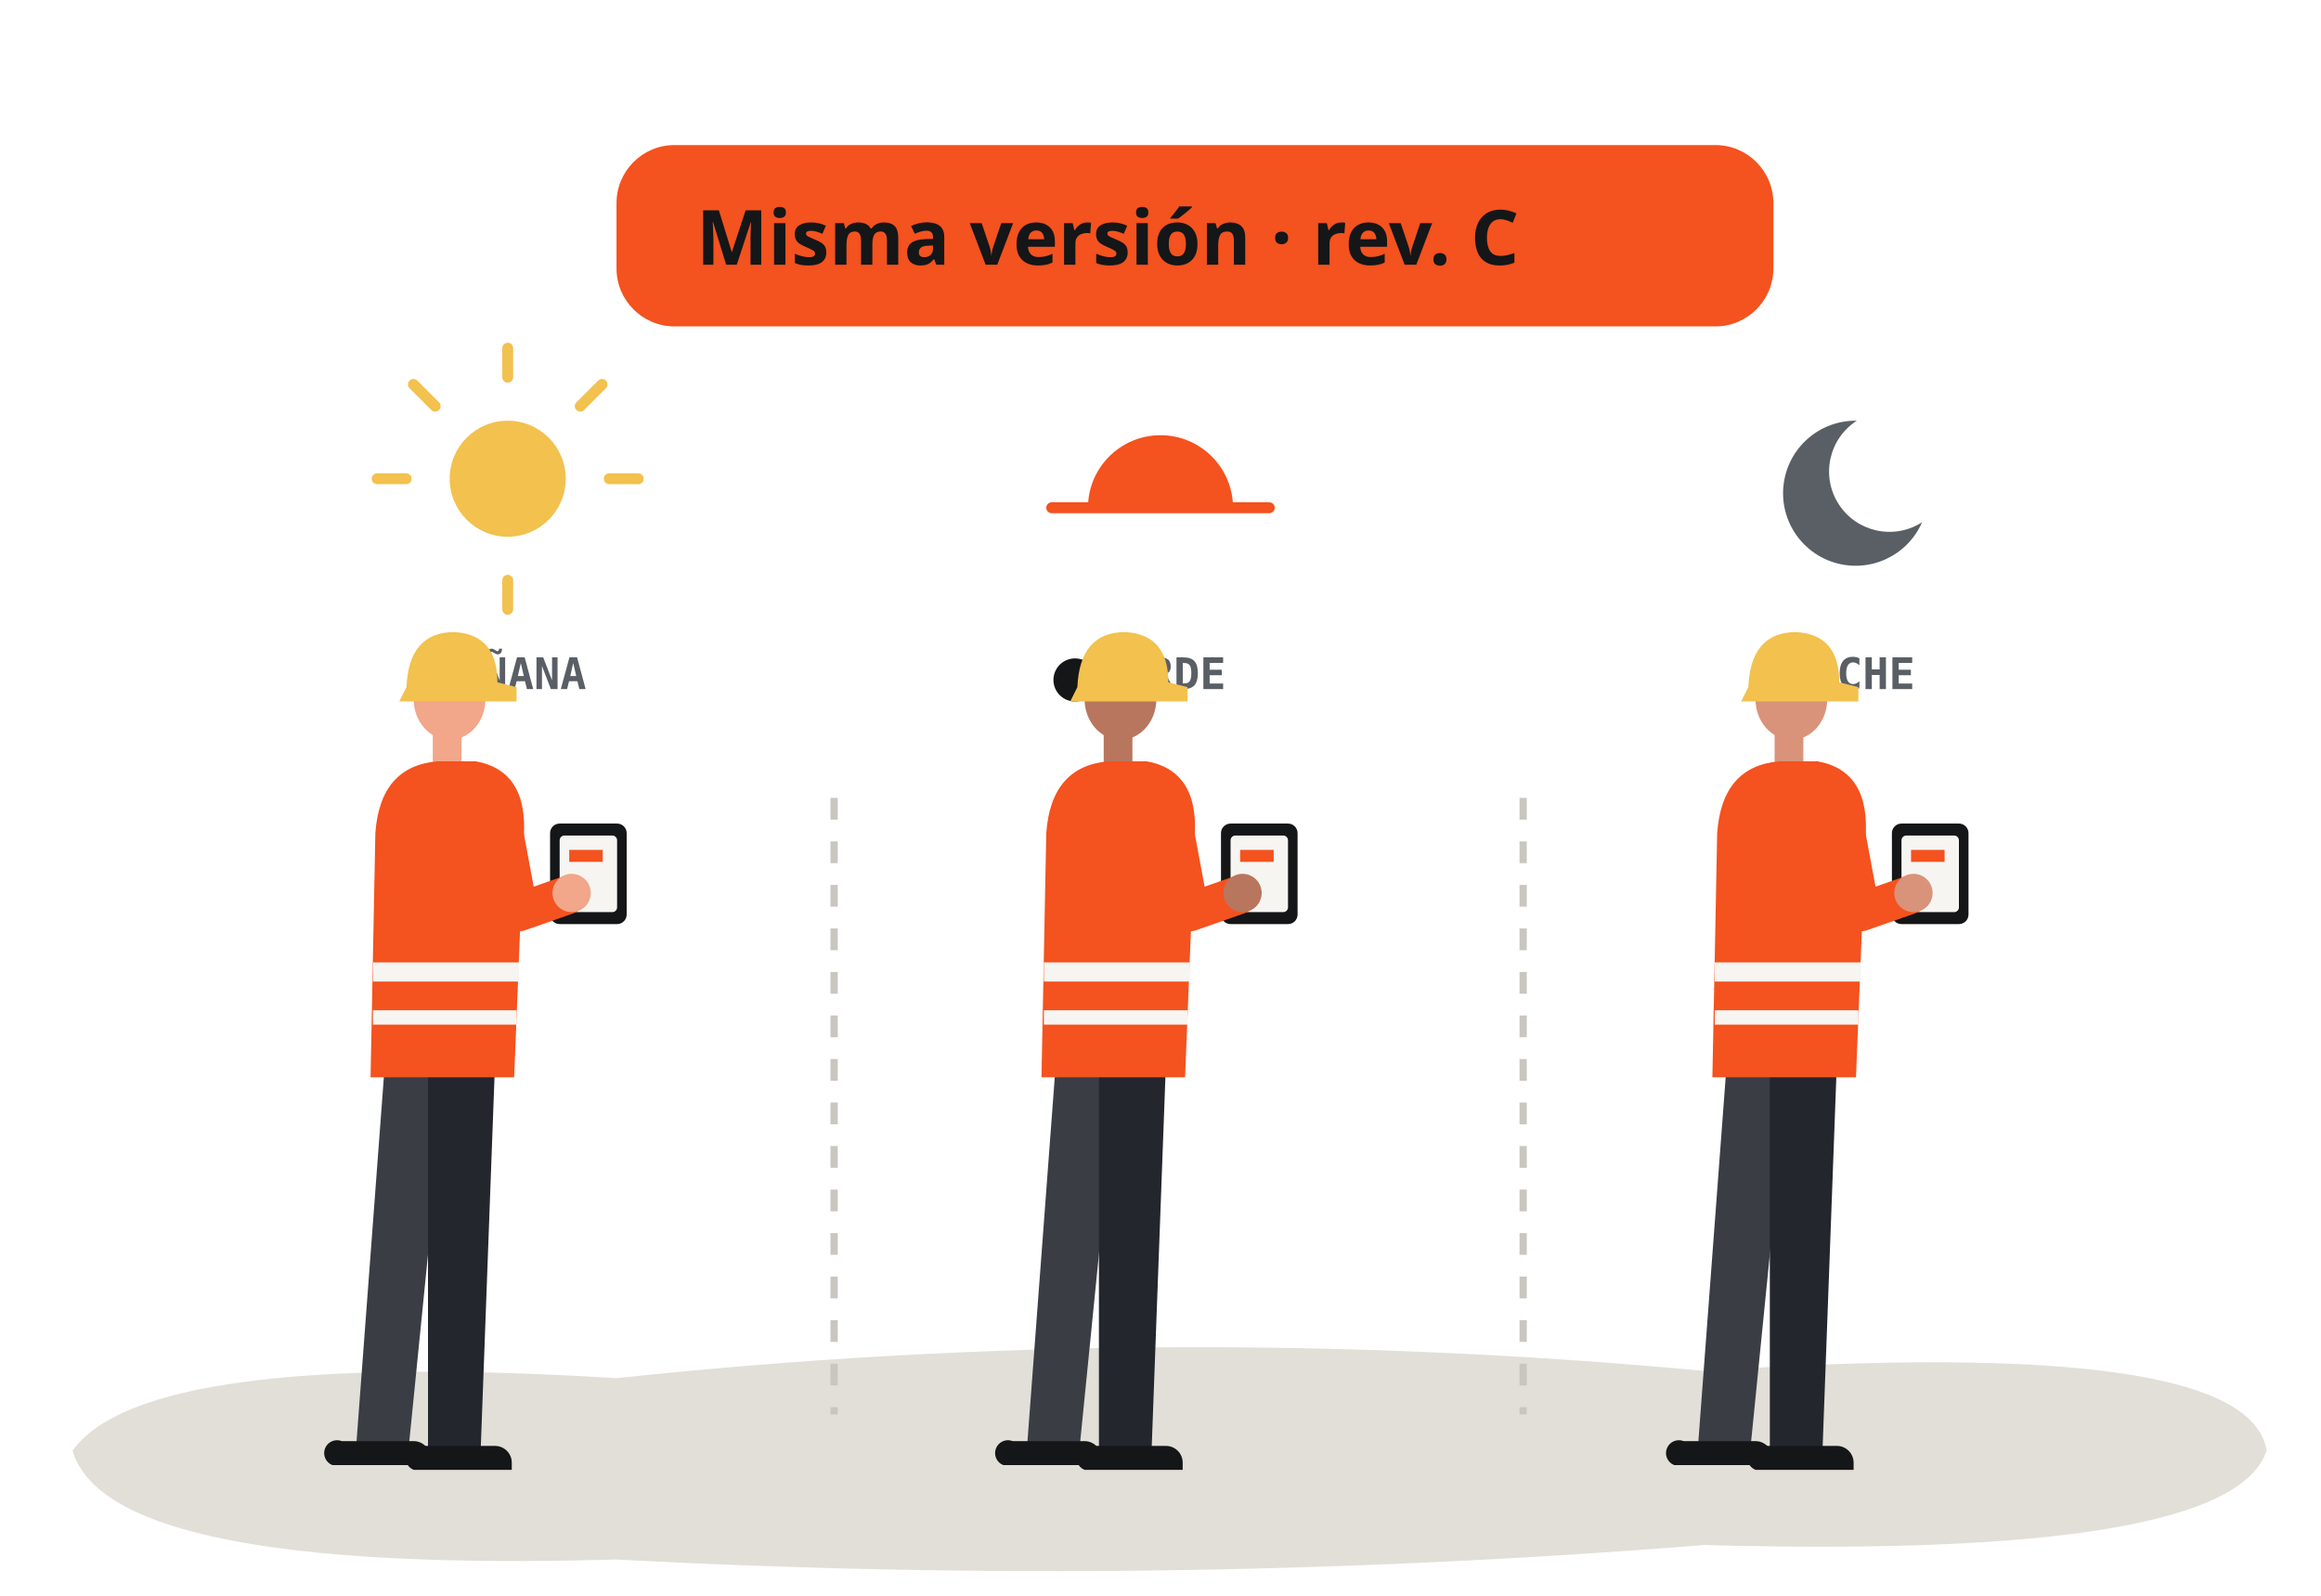
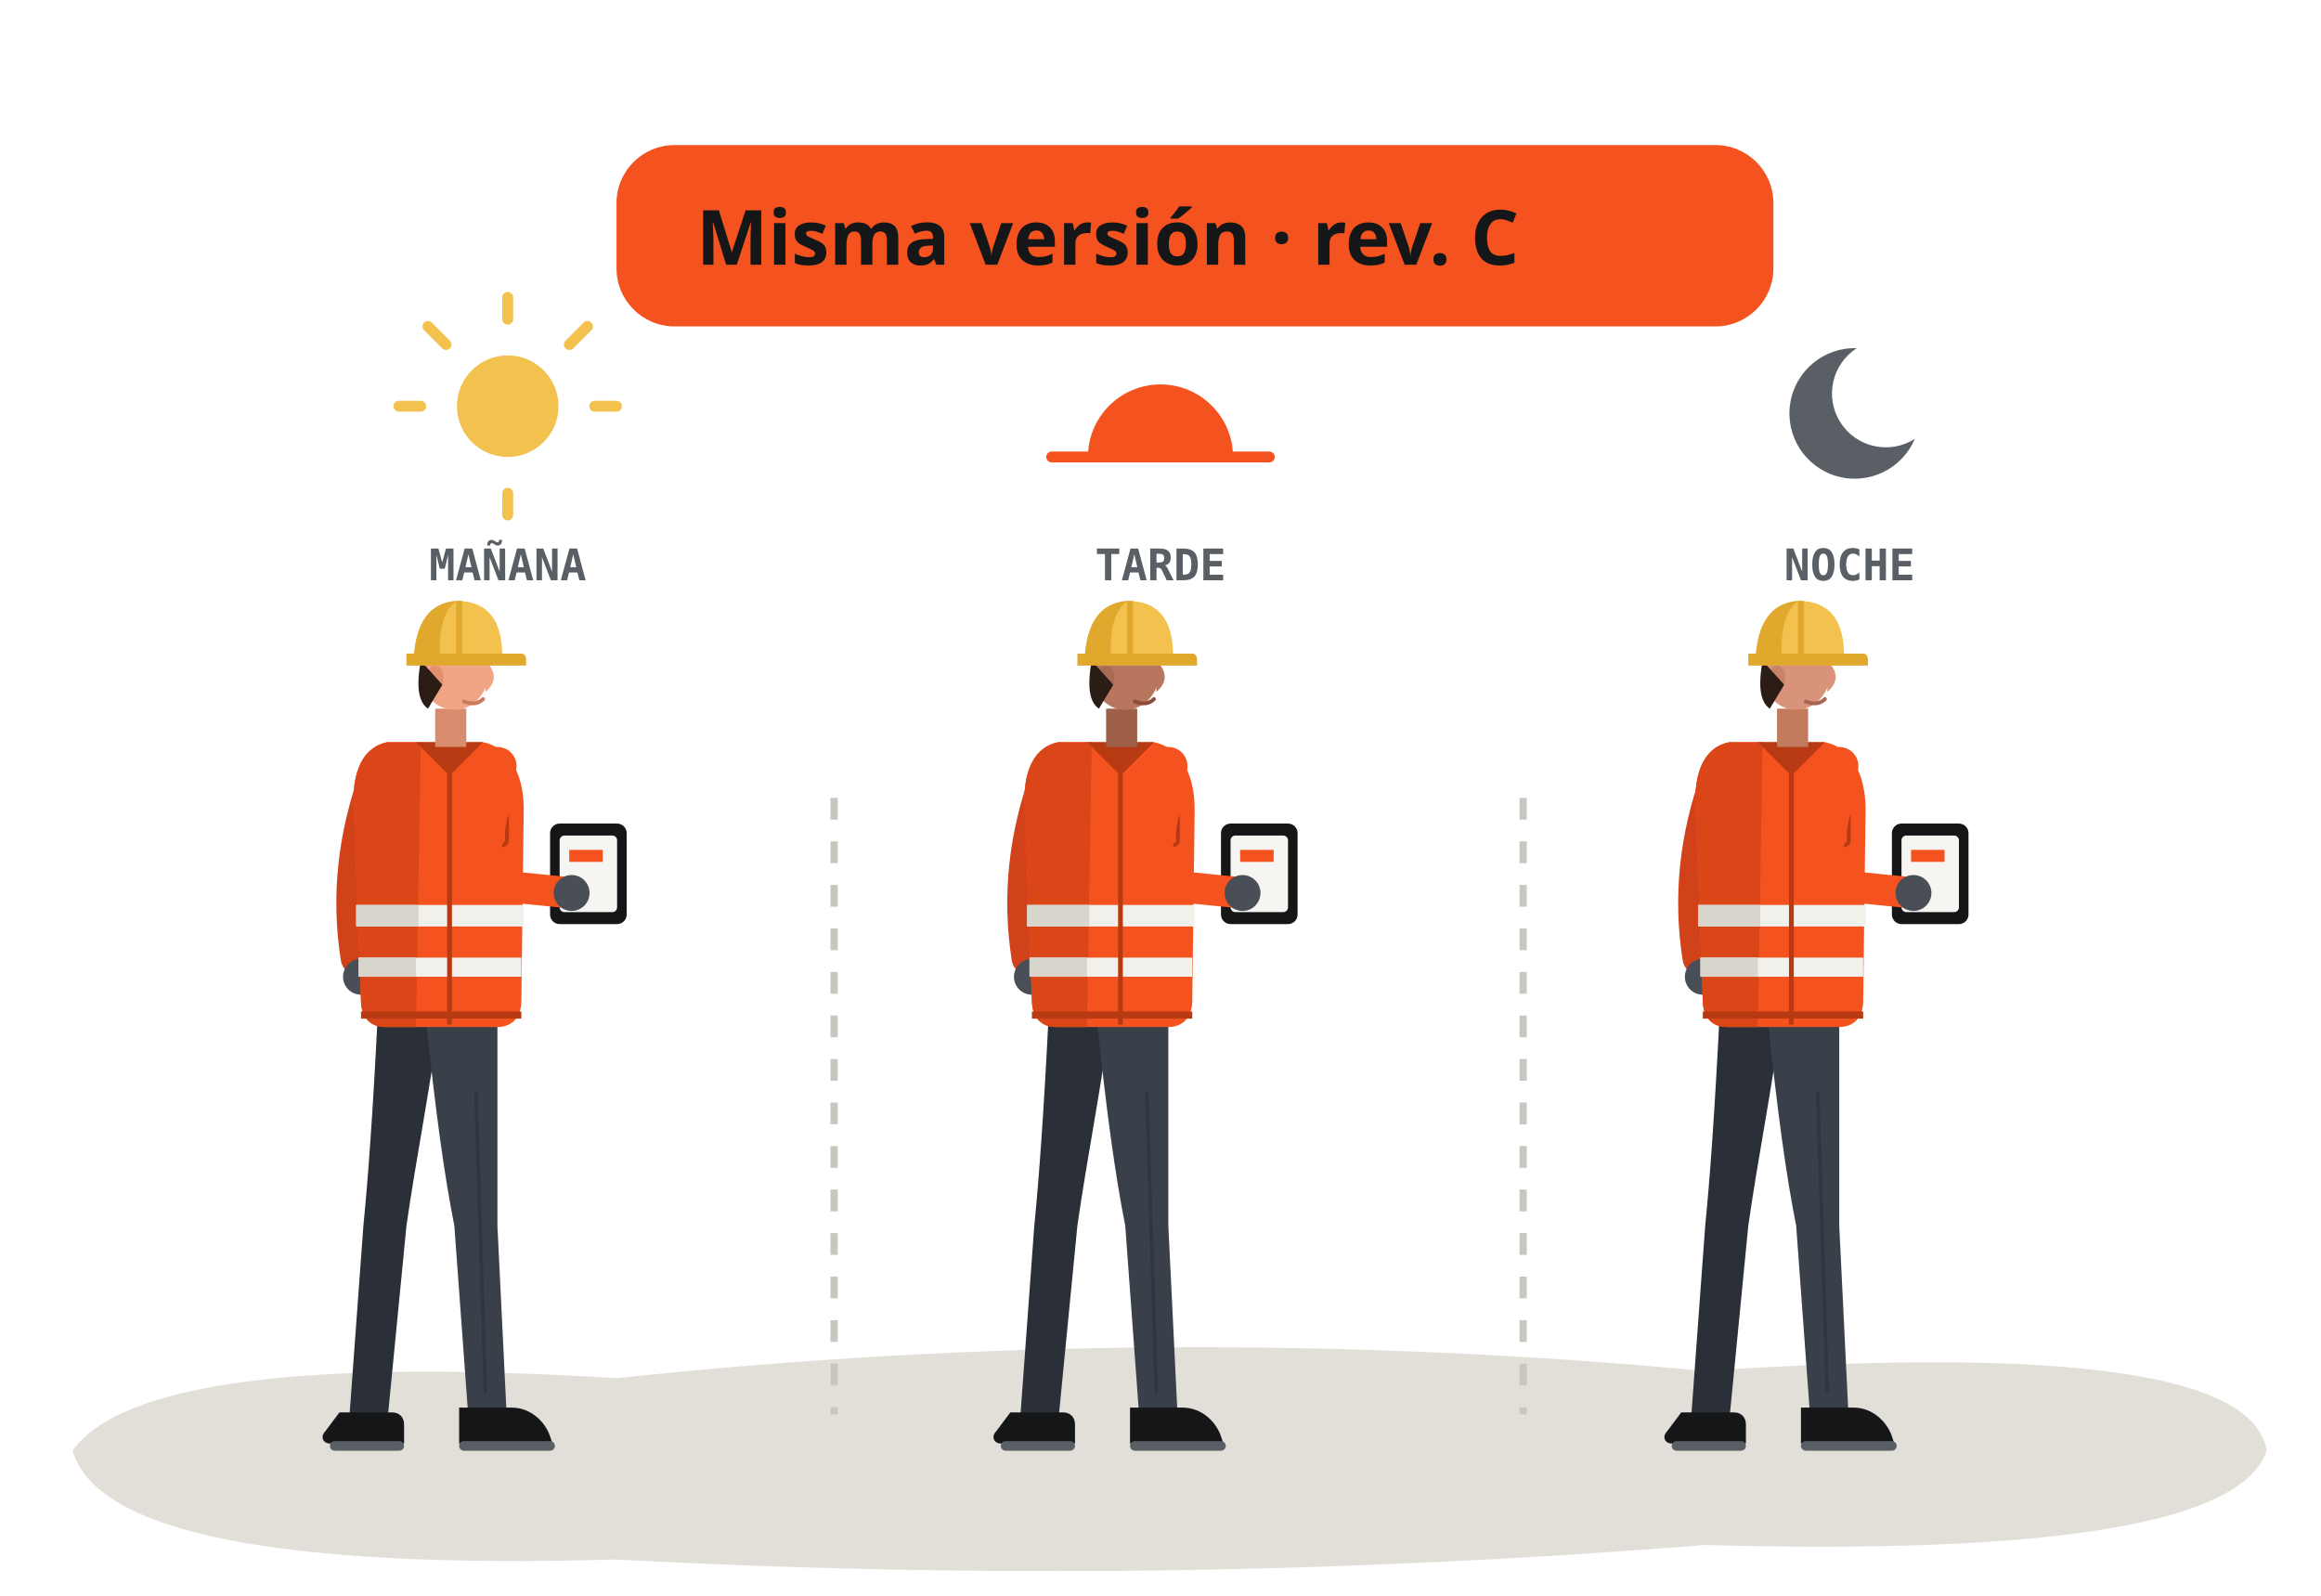
<svg xmlns="http://www.w3.org/2000/svg" viewBox="0 0 640 440" role="img" aria-label="Tres operarios de los turnos de mañana, tarde y noche siguen la misma versión del proceso en sus tablets">
  <path d="M20 400Q40 372 170 380Q320 364 470 378Q620 368 625 400Q615 430 470 426Q320 438 170 430Q30 434 20 400Z" fill="#E2DFD8" />
-   <circle cx="140" cy="132" r="16" fill="#F2C14E" />
-   <path d="M140 104v-8M140 168v-8M112 132h-8M176 132h-8M120 112l-6-6M160 112l6-6" stroke="#F2C14E" stroke-width="3" stroke-linecap="round" />
-   <path d="M300 140a20 20 0 0 1 40 0Z" fill="#F4521E" />
-   <path d="M290 140H350" stroke="#F4521E" stroke-width="3" stroke-linecap="round" />
-   <path d="M512 116a20 20 0 1 0 18 28a16 16 0 1 1 -18 -28Z" fill="#5A5F66" />
-   <text x="140" y="190" text-anchor="middle" font-family="DM Mono, monospace" font-size="12" font-weight="600" fill="#5A5F66">MAÑANA</text>
-   <text x="320" y="190" text-anchor="middle" font-family="DM Mono, monospace" font-size="12" font-weight="600" fill="#5A5F66">TARDE</text>
-   <text x="510" y="190" text-anchor="middle" font-family="DM Mono, monospace" font-size="12" font-weight="600" fill="#5A5F66">NOCHE</text>
+   <circle cx="140" cy="112" r="14" fill="#F2C14E" />
+   <path d="M140 88v-6M140 142v-6M116 112h-6M170 112h-6M123 95l-5-5M157 95l5-5" stroke="#F2C14E" stroke-width="3" stroke-linecap="round" />
+   <path d="M300 126a20 20 0 0 1 40 0Z" fill="#F4521E" />
+   <path d="M290 126H350" stroke="#F4521E" stroke-width="3" stroke-linecap="round" />
+   <path d="M512 96a18 18 0 1 0 16 25a14 14 0 1 1 -16 -25Z" fill="#5A5F66" />
+   <text x="140" y="160" text-anchor="middle" font-family="DM Mono, monospace" font-size="12" font-weight="600" fill="#5A5F66">MAÑANA</text>
+   <text x="320" y="160" text-anchor="middle" font-family="DM Mono, monospace" font-size="12" font-weight="600" fill="#5A5F66">TARDE</text>
+   <text x="510" y="160" text-anchor="middle" font-family="DM Mono, monospace" font-size="12" font-weight="600" fill="#5A5F66">NOCHE</text>
  <path d="M230 220V390M420 220V390" stroke="#C9C6BF" stroke-width="2" stroke-dasharray="6 6" />
  <g transform="translate(120 400) scale(0.66)">
-     <path d="M-21 -162L5 -162L-11 -2L-33 -2Z" fill="#3A3E44" />
-     <path d="M-3 -162L25 -162L19 0L-3 0Z" fill="#23272D" />
-     <path d="M-39 -4h30a7 7 0 0 1 7 7v3h-41a4 4 0 0 1 4-10z" fill="#141618" />
-     <path d="M-5 -2h30a7 7 0 0 1 7 7v3h-41a4 4 0 0 1 4-10z" fill="#141618" />
-     <rect x="-1" y="-300" width="12" height="16" fill="#F2A68A" />
-     <path d="M-25 -258Q-23 -286 1 -288L17 -288Q39 -284 37 -256L33 -156L-27 -156Z" fill="#F4521E" />
-     <path d="M-26 -204H35V-196H-26Z" fill="#F6F5F2" />
-     <path d="M-26 -184H34V-178H-26Z" fill="#F6F5F2" />
+     <path d="M-24 -182C-26 -142 -28 -114 -30 -94L-36 -12H-20L-12 -94C-8 -122 -2 -152 2 -182Z" fill="#2B3038" />
+     <path d="M-4 -182C0 -142 4 -114 8 -94L14 -12H30L26 -94C26 -130 26 -158 26 -182Z" fill="#3A4049" />
+     <path d="M17 -150L21 -24" stroke="#2B3038" stroke-width="1.5" opacity=".6" />
+     <path d="M-40 -16h22c3 0 5 2 5 5v8h-31c-3 0-4-3-2-5z" fill="#141618" />
+     <rect x="-44" y="-4" width="31" height="4" rx="2" fill="#5A5F66" />
+     <path d="M10 -18h22c8 0 14 6 16 12l1 3H10z" fill="#141618" />
+     <rect x="10" y="-4" width="40" height="4" rx="2" fill="#5A5F66" />
+     <path d="M-24 -282Q-38 -244 -32 -206" fill="none" stroke="#D2421A" stroke-width="15" stroke-linecap="round" />
+     <circle cx="-31" cy="-198" r="7.5" fill="#4A4F57" />
+     <path d="M-20 -296C-30 -294 -35 -284 -34 -268L-31 -188C-31 -181 -27 -177 -21 -177H26C32 -177 36 -181 36 -188L37 -268C37 -284 30 -294 20 -296Z" fill="#F4521E" />
+     <path d="M-20 -296C-30 -294 -35 -284 -34 -268L-31 -188C-31 -181 -27 -177 -21 -177H-8L-6 -296Z" fill="#DB4618" />
+     <path d="M-33 -228H37V-219H-33ZM-32 -206H36V-198H-32Z" fill="#F2F0EA" />
+     <path d="M-33 -228H-7V-219H-33ZM-32 -206H-8V-198H-32Z" fill="#D8D5CC" />
+     <path d="M6 -294V-178" stroke="#B83A12" stroke-width="2" />
+     <rect x="15" y="-266" width="15" height="13" rx="2" fill="none" stroke="#B83A12" stroke-width="1.6" />
+     <path d="M-8 -296L6 -282L20 -296Z" fill="#B83A12" />
+     <path d="M-31 -182H36" stroke="#B83A12" stroke-width="3" />
+     <path d="M0 -310h13v16H0z" fill="#D98B6E" />
+     <ellipse cx="8" cy="-326" rx="14.5" ry="16.5" fill="#F0A585" />
+     <path d="M21 -330Q28 -323 21 -317Z" fill="#F0A585" />
+     <ellipse cx="0" cy="-323" rx="3.5" ry="5" fill="#E3906F" />
+     <path d="M12 -313Q17 -311 20 -314" fill="none" stroke="#C97A5C" stroke-width="1.6" stroke-linecap="round" />
+     <path d="M-6 -330Q-9 -314 -3 -310L3 -320Z" fill="#2B1D16" />
+     <path d="M-9 -330Q-8 -354 9 -355Q28 -355 28 -332Z" fill="#F2C14E" />
+     <path d="M9 -355Q-8 -354 -9 -330H2Q1 -350 9 -355Z" fill="#E0A92E" />
+     <path d="M-12 -333H36Q38 -333 38 -330V-328H-12Z" fill="#E0A92E" />
+     <path d="M10 -355V-333" stroke="#E0A92E" stroke-width="2.5" />
    <rect x="48" y="-262" width="32" height="42" rx="4" fill="#141618" />
    <rect x="52" y="-257" width="24" height="32" rx="2" fill="#F6F5F2" />
    <rect x="56" y="-251" width="14" height="5" fill="#F4521E" />
-     <path d="M27 -268L35 -225L55 -232" fill="none" stroke="#F4521E" stroke-width="16" stroke-linecap="round" stroke-linejoin="round" />
-     <circle cx="57" cy="-233" r="8" fill="#F2A68A" />
-     <ellipse cx="6" cy="-314" rx="15" ry="17" fill="#F2A68A" />
-     <path d="M-12 -319Q-11 -342 8 -342Q26 -341 26 -321L34 -319L34 -313L-15 -313Z" fill="#F2C14E" />
+     <path d="M26 -286L17 -237" fill="none" stroke="#F4521E" stroke-width="16" stroke-linecap="round" />
+     <path d="M17 -237L57 -233" fill="none" stroke="#F4521E" stroke-width="13" stroke-linecap="round" />
+     <circle cx="57" cy="-233" r="7.5" fill="#4A4F57" />
  </g>
  <g transform="translate(305 400) scale(0.66)">
-     <path d="M-21 -162L5 -162L-11 -2L-33 -2Z" fill="#3A3E44" />
-     <path d="M-3 -162L25 -162L19 0L-3 0Z" fill="#23272D" />
-     <path d="M-39 -4h30a7 7 0 0 1 7 7v3h-41a4 4 0 0 1 4-10z" fill="#141618" />
-     <path d="M-5 -2h30a7 7 0 0 1 7 7v3h-41a4 4 0 0 1 4-10z" fill="#141618" />
-     <rect x="-1" y="-300" width="12" height="16" fill="#B9765E" />
-     <path d="M-25 -258Q-23 -286 1 -288L17 -288Q39 -284 37 -256L33 -156L-27 -156Z" fill="#F4521E" />
-     <path d="M-26 -204H35V-196H-26Z" fill="#F6F5F2" />
-     <path d="M-26 -184H34V-178H-26Z" fill="#F6F5F2" />
+     <path d="M-24 -182C-26 -142 -28 -114 -30 -94L-36 -12H-20L-12 -94C-8 -122 -2 -152 2 -182Z" fill="#2B3038" />
+     <path d="M-4 -182C0 -142 4 -114 8 -94L14 -12H30L26 -94C26 -130 26 -158 26 -182Z" fill="#3A4049" />
+     <path d="M17 -150L21 -24" stroke="#2B3038" stroke-width="1.5" opacity=".6" />
+     <path d="M-40 -16h22c3 0 5 2 5 5v8h-31c-3 0-4-3-2-5z" fill="#141618" />
+     <rect x="-44" y="-4" width="31" height="4" rx="2" fill="#5A5F66" />
+     <path d="M10 -18h22c8 0 14 6 16 12l1 3H10z" fill="#141618" />
+     <rect x="10" y="-4" width="40" height="4" rx="2" fill="#5A5F66" />
+     <path d="M-24 -282Q-38 -244 -32 -206" fill="none" stroke="#D2421A" stroke-width="15" stroke-linecap="round" />
+     <circle cx="-31" cy="-198" r="7.5" fill="#4A4F57" />
+     <path d="M-20 -296C-30 -294 -35 -284 -34 -268L-31 -188C-31 -181 -27 -177 -21 -177H26C32 -177 36 -181 36 -188L37 -268C37 -284 30 -294 20 -296Z" fill="#F4521E" />
+     <path d="M-20 -296C-30 -294 -35 -284 -34 -268L-31 -188C-31 -181 -27 -177 -21 -177H-8L-6 -296Z" fill="#DB4618" />
+     <path d="M-33 -228H37V-219H-33ZM-32 -206H36V-198H-32Z" fill="#F2F0EA" />
+     <path d="M-33 -228H-7V-219H-33ZM-32 -206H-8V-198H-32Z" fill="#D8D5CC" />
+     <path d="M6 -294V-178" stroke="#B83A12" stroke-width="2" />
+     <rect x="15" y="-266" width="15" height="13" rx="2" fill="none" stroke="#B83A12" stroke-width="1.6" />
+     <path d="M-8 -296L6 -282L20 -296Z" fill="#B83A12" />
+     <path d="M-31 -182H36" stroke="#B83A12" stroke-width="3" />
+     <path d="M0 -310h13v16H0z" fill="#9E6049" />
+     <ellipse cx="8" cy="-326" rx="14.5" ry="16.5" fill="#B9765E" />
+     <path d="M21 -330Q28 -323 21 -317Z" fill="#B9765E" />
+     <ellipse cx="0" cy="-323" rx="3.5" ry="5" fill="#A86A53" />
+     <path d="M12 -313Q17 -311 20 -314" fill="none" stroke="#8A4E3A" stroke-width="1.6" stroke-linecap="round" />
+     <path d="M-6 -330Q-9 -314 -3 -310L3 -320Z" fill="#2B1D16" />
+     <path d="M-9 -330Q-8 -354 9 -355Q28 -355 28 -332Z" fill="#F2C14E" />
+     <path d="M9 -355Q-8 -354 -9 -330H2Q1 -350 9 -355Z" fill="#E0A92E" />
+     <path d="M-12 -333H36Q38 -333 38 -330V-328H-12Z" fill="#E0A92E" />
+     <path d="M10 -355V-333" stroke="#E0A92E" stroke-width="2.5" />
    <rect x="48" y="-262" width="32" height="42" rx="4" fill="#141618" />
    <rect x="52" y="-257" width="24" height="32" rx="2" fill="#F6F5F2" />
    <rect x="56" y="-251" width="14" height="5" fill="#F4521E" />
-     <path d="M27 -268L35 -225L55 -232" fill="none" stroke="#F4521E" stroke-width="16" stroke-linecap="round" stroke-linejoin="round" />
-     <circle cx="57" cy="-233" r="8" fill="#B9765E" />
-     <circle cx="-13" cy="-322" r="9" fill="#141618" />
-     <ellipse cx="6" cy="-314" rx="15" ry="17" fill="#B9765E" />
-     <path d="M-12 -319Q-11 -342 8 -342Q26 -341 26 -321L34 -319L34 -313L-15 -313Z" fill="#F2C14E" />
+     <path d="M26 -286L17 -237" fill="none" stroke="#F4521E" stroke-width="16" stroke-linecap="round" />
+     <path d="M17 -237L57 -233" fill="none" stroke="#F4521E" stroke-width="13" stroke-linecap="round" />
+     <circle cx="57" cy="-233" r="7.5" fill="#4A4F57" />
  </g>
  <g transform="translate(490 400) scale(0.66)">
-     <path d="M-21 -162L5 -162L-11 -2L-33 -2Z" fill="#3A3E44" />
-     <path d="M-3 -162L25 -162L19 0L-3 0Z" fill="#23272D" />
-     <path d="M-39 -4h30a7 7 0 0 1 7 7v3h-41a4 4 0 0 1 4-10z" fill="#141618" />
-     <path d="M-5 -2h30a7 7 0 0 1 7 7v3h-41a4 4 0 0 1 4-10z" fill="#141618" />
-     <rect x="-1" y="-300" width="12" height="16" fill="#D9937A" />
-     <path d="M-25 -258Q-23 -286 1 -288L17 -288Q39 -284 37 -256L33 -156L-27 -156Z" fill="#F4521E" />
-     <path d="M-26 -204H35V-196H-26Z" fill="#F6F5F2" />
-     <path d="M-26 -184H34V-178H-26Z" fill="#F6F5F2" />
+     <path d="M-24 -182C-26 -142 -28 -114 -30 -94L-36 -12H-20L-12 -94C-8 -122 -2 -152 2 -182Z" fill="#2B3038" />
+     <path d="M-4 -182C0 -142 4 -114 8 -94L14 -12H30L26 -94C26 -130 26 -158 26 -182Z" fill="#3A4049" />
+     <path d="M17 -150L21 -24" stroke="#2B3038" stroke-width="1.5" opacity=".6" />
+     <path d="M-40 -16h22c3 0 5 2 5 5v8h-31c-3 0-4-3-2-5z" fill="#141618" />
+     <rect x="-44" y="-4" width="31" height="4" rx="2" fill="#5A5F66" />
+     <path d="M10 -18h22c8 0 14 6 16 12l1 3H10z" fill="#141618" />
+     <rect x="10" y="-4" width="40" height="4" rx="2" fill="#5A5F66" />
+     <path d="M-24 -282Q-38 -244 -32 -206" fill="none" stroke="#D2421A" stroke-width="15" stroke-linecap="round" />
+     <circle cx="-31" cy="-198" r="7.5" fill="#4A4F57" />
+     <path d="M-20 -296C-30 -294 -35 -284 -34 -268L-31 -188C-31 -181 -27 -177 -21 -177H26C32 -177 36 -181 36 -188L37 -268C37 -284 30 -294 20 -296Z" fill="#F4521E" />
+     <path d="M-20 -296C-30 -294 -35 -284 -34 -268L-31 -188C-31 -181 -27 -177 -21 -177H-8L-6 -296Z" fill="#DB4618" />
+     <path d="M-33 -228H37V-219H-33ZM-32 -206H36V-198H-32Z" fill="#F2F0EA" />
+     <path d="M-33 -228H-7V-219H-33ZM-32 -206H-8V-198H-32Z" fill="#D8D5CC" />
+     <path d="M6 -294V-178" stroke="#B83A12" stroke-width="2" />
+     <rect x="15" y="-266" width="15" height="13" rx="2" fill="none" stroke="#B83A12" stroke-width="1.6" />
+     <path d="M-8 -296L6 -282L20 -296Z" fill="#B83A12" />
+     <path d="M-31 -182H36" stroke="#B83A12" stroke-width="3" />
+     <path d="M0 -310h13v16H0z" fill="#C27A5E" />
+     <ellipse cx="8" cy="-326" rx="14.5" ry="16.5" fill="#D9937A" />
+     <path d="M21 -330Q28 -323 21 -317Z" fill="#D9937A" />
+     <ellipse cx="0" cy="-323" rx="3.5" ry="5" fill="#C9826A" />
+     <path d="M12 -313Q17 -311 20 -314" fill="none" stroke="#A86650" stroke-width="1.6" stroke-linecap="round" />
+     <path d="M-6 -330Q-9 -314 -3 -310L3 -320Z" fill="#2B1D16" />
+     <path d="M-9 -330Q-8 -354 9 -355Q28 -355 28 -332Z" fill="#F2C14E" />
+     <path d="M9 -355Q-8 -354 -9 -330H2Q1 -350 9 -355Z" fill="#E0A92E" />
+     <path d="M-12 -333H36Q38 -333 38 -330V-328H-12Z" fill="#E0A92E" />
+     <path d="M10 -355V-333" stroke="#E0A92E" stroke-width="2.5" />
    <rect x="48" y="-262" width="32" height="42" rx="4" fill="#141618" />
    <rect x="52" y="-257" width="24" height="32" rx="2" fill="#F6F5F2" />
    <rect x="56" y="-251" width="14" height="5" fill="#F4521E" />
-     <path d="M27 -268L35 -225L55 -232" fill="none" stroke="#F4521E" stroke-width="16" stroke-linecap="round" stroke-linejoin="round" />
-     <circle cx="57" cy="-233" r="8" fill="#D9937A" />
-     <ellipse cx="6" cy="-314" rx="15" ry="17" fill="#D9937A" />
-     <path d="M-12 -319Q-11 -342 8 -342Q26 -341 26 -321L34 -319L34 -313L-15 -313Z" fill="#F2C14E" />
+     <path d="M26 -286L17 -237" fill="none" stroke="#F4521E" stroke-width="16" stroke-linecap="round" />
+     <path d="M17 -237L57 -233" fill="none" stroke="#F4521E" stroke-width="13" stroke-linecap="round" />
+     <circle cx="57" cy="-233" r="7.5" fill="#4A4F57" />
  </g>
  <rect x="170" y="40" width="319" height="50" rx="16" fill="#F4521E" />
  <text x="192" y="73" font-family="DM Sans, sans-serif" font-weight="700" font-size="21" fill="#141618">Misma versión · rev. C</text>
</svg>
